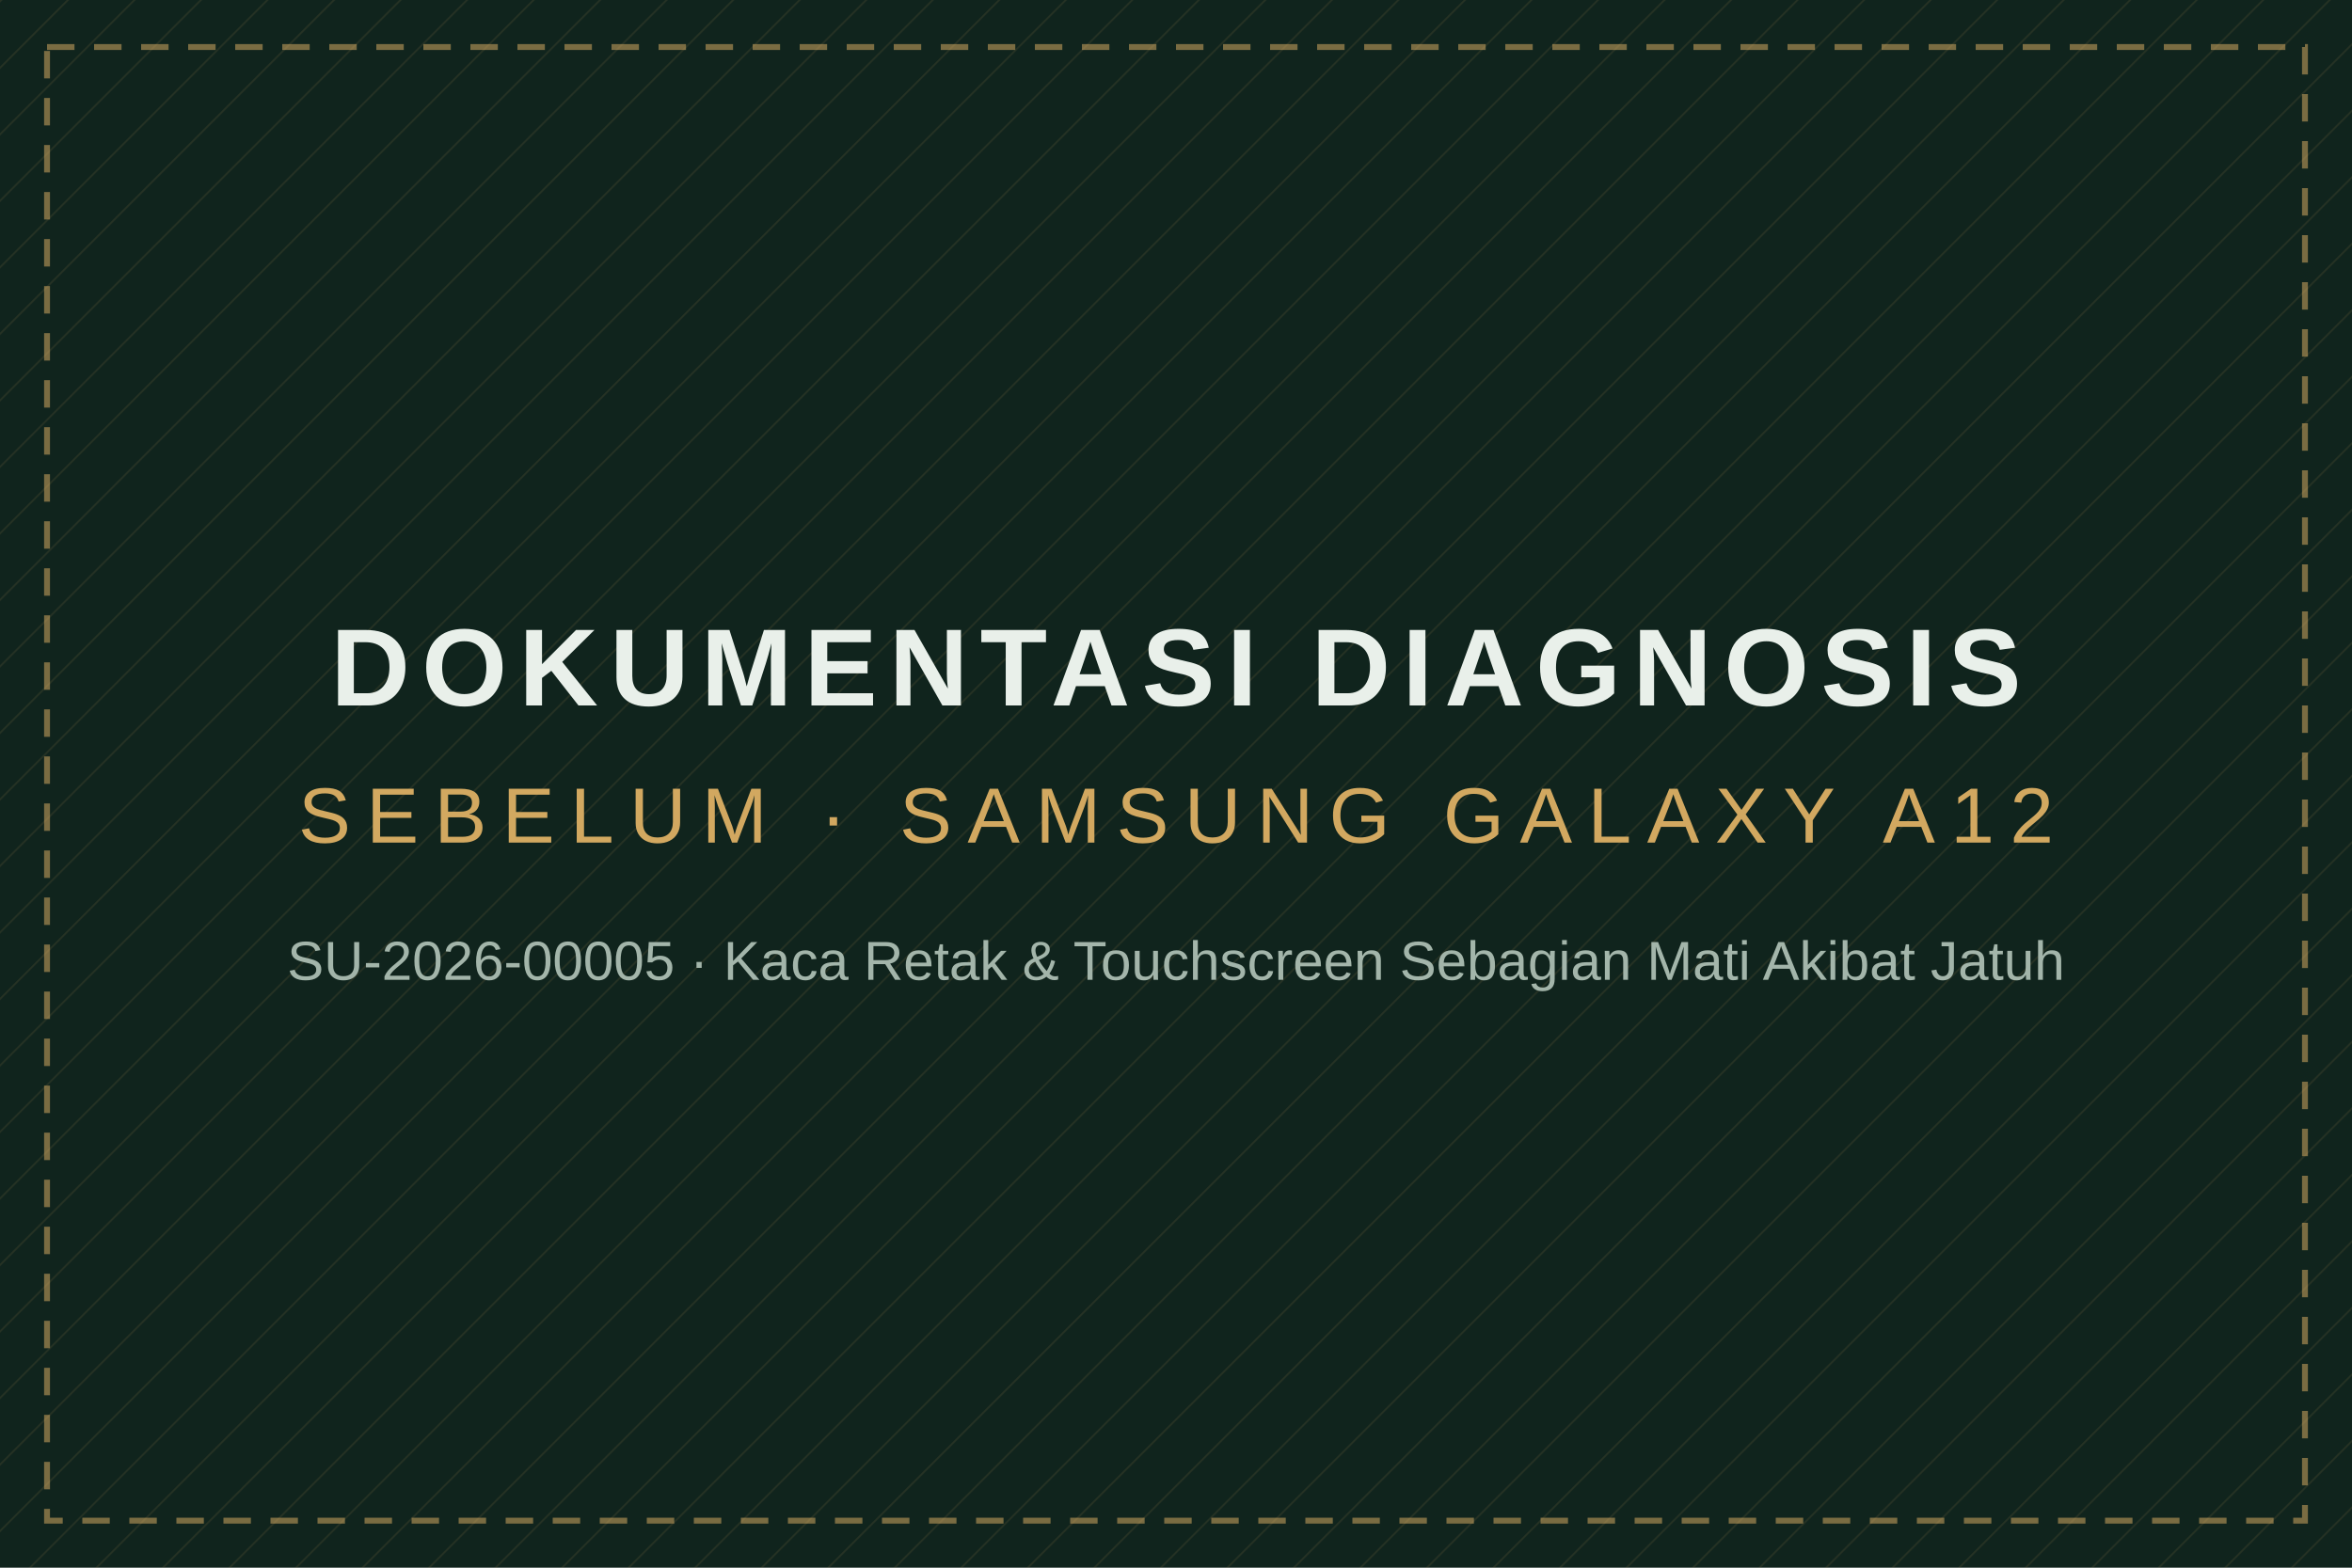
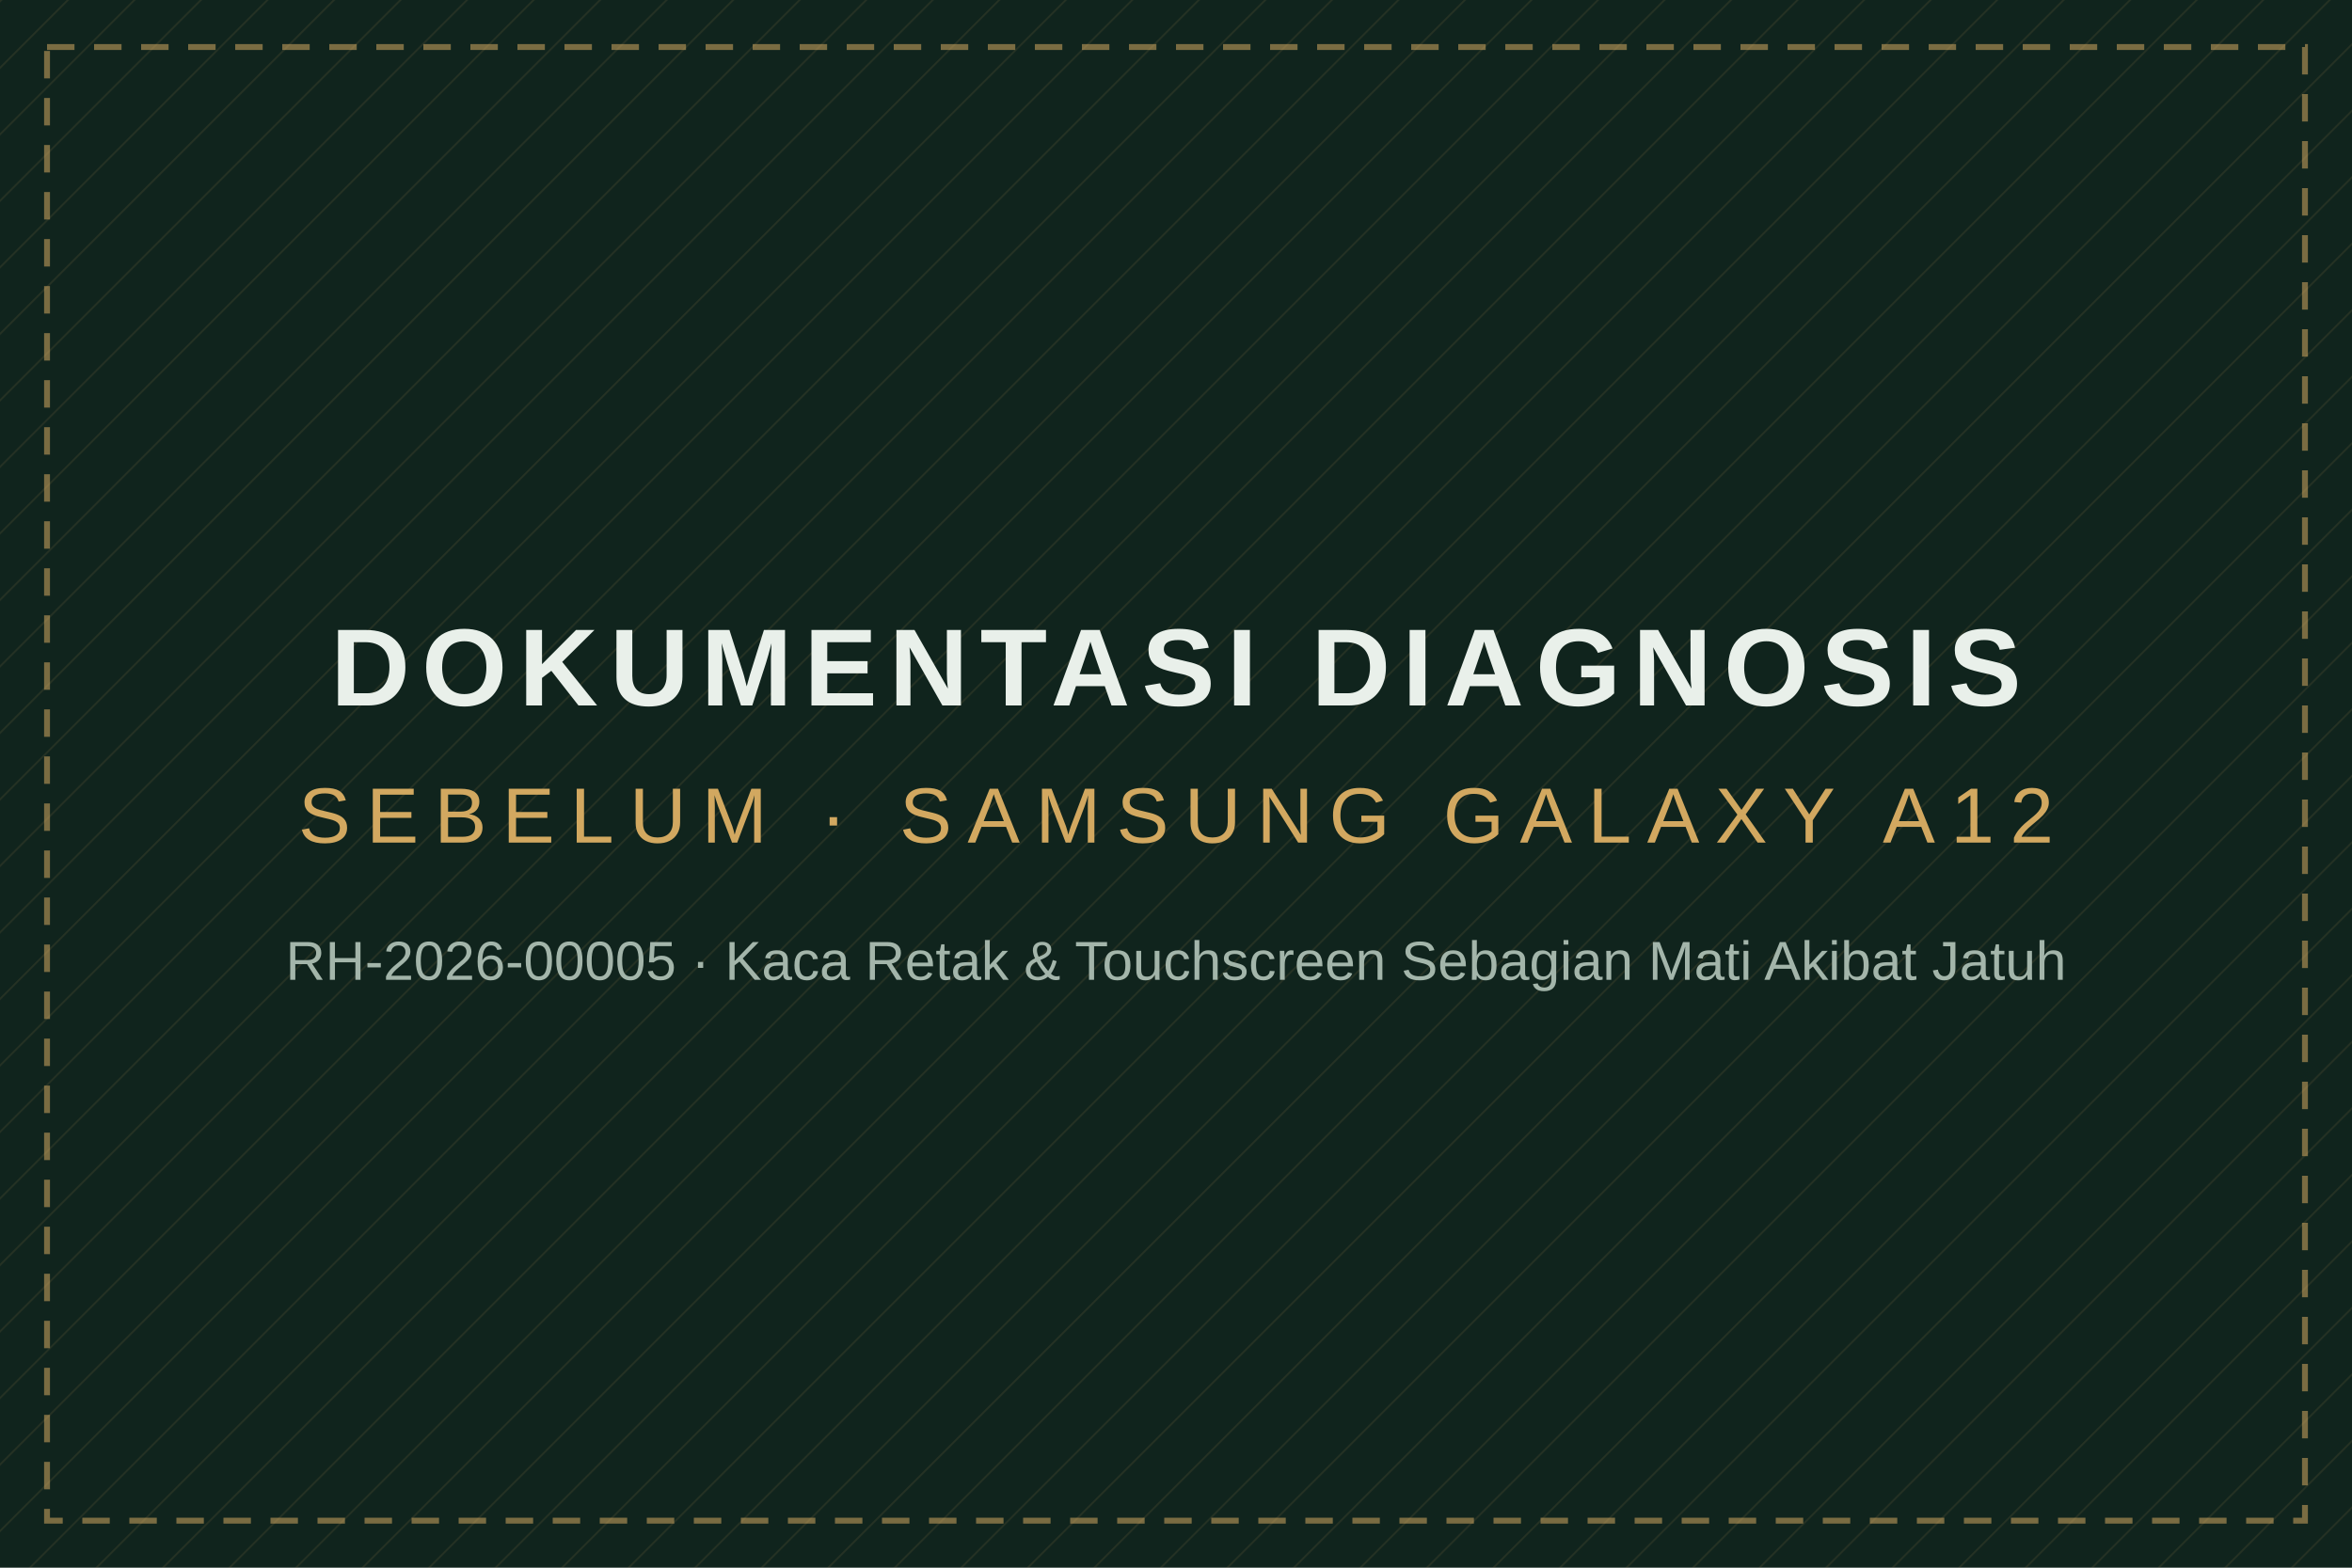
<svg xmlns="http://www.w3.org/2000/svg" viewBox="0 0 1200 800" role="img" aria-label="Dokumentasi diagnosis Samsung Galaxy A12 sebelum perbaikan">
  <defs>
    <pattern id="h" width="24" height="24" patternUnits="userSpaceOnUse" patternTransform="rotate(45)">
      <line x1="0" y1="0" x2="0" y2="24" stroke="#d2a860" stroke-opacity=".10" stroke-width="2" />
    </pattern>
  </defs>
  <rect width="1200" height="800" fill="#10241d" />
  <rect width="1200" height="800" fill="url(#h)" />
  <rect x="24" y="24" width="1152" height="752" fill="none" stroke="#d2a860" stroke-opacity=".55" stroke-width="3" stroke-dasharray="14 10" />
  <text x="600" y="360" text-anchor="middle" font-family="Arial,sans-serif" font-size="56" font-weight="700" fill="#e9f0ea" letter-spacing="6">DOKUMENTASI DIAGNOSIS</text>
  <text x="600" y="430" text-anchor="middle" font-family="Arial,sans-serif" font-size="40" fill="#d2a860" letter-spacing="8">SEBELUM · SAMSUNG GALAXY A12</text>
-   <text x="600" y="500" text-anchor="middle" font-family="Arial,sans-serif" font-size="28" fill="#a3b5aa">SU-2026-00005 · Kaca Retak &amp; Touchscreen Sebagian Mati Akibat Jatuh</text>
+   <text x="600" y="500" text-anchor="middle" font-family="Arial,sans-serif" font-size="28" fill="#a3b5aa">RH-2026-00005 · Kaca Retak &amp; Touchscreen Sebagian Mati Akibat Jatuh</text>
</svg>
